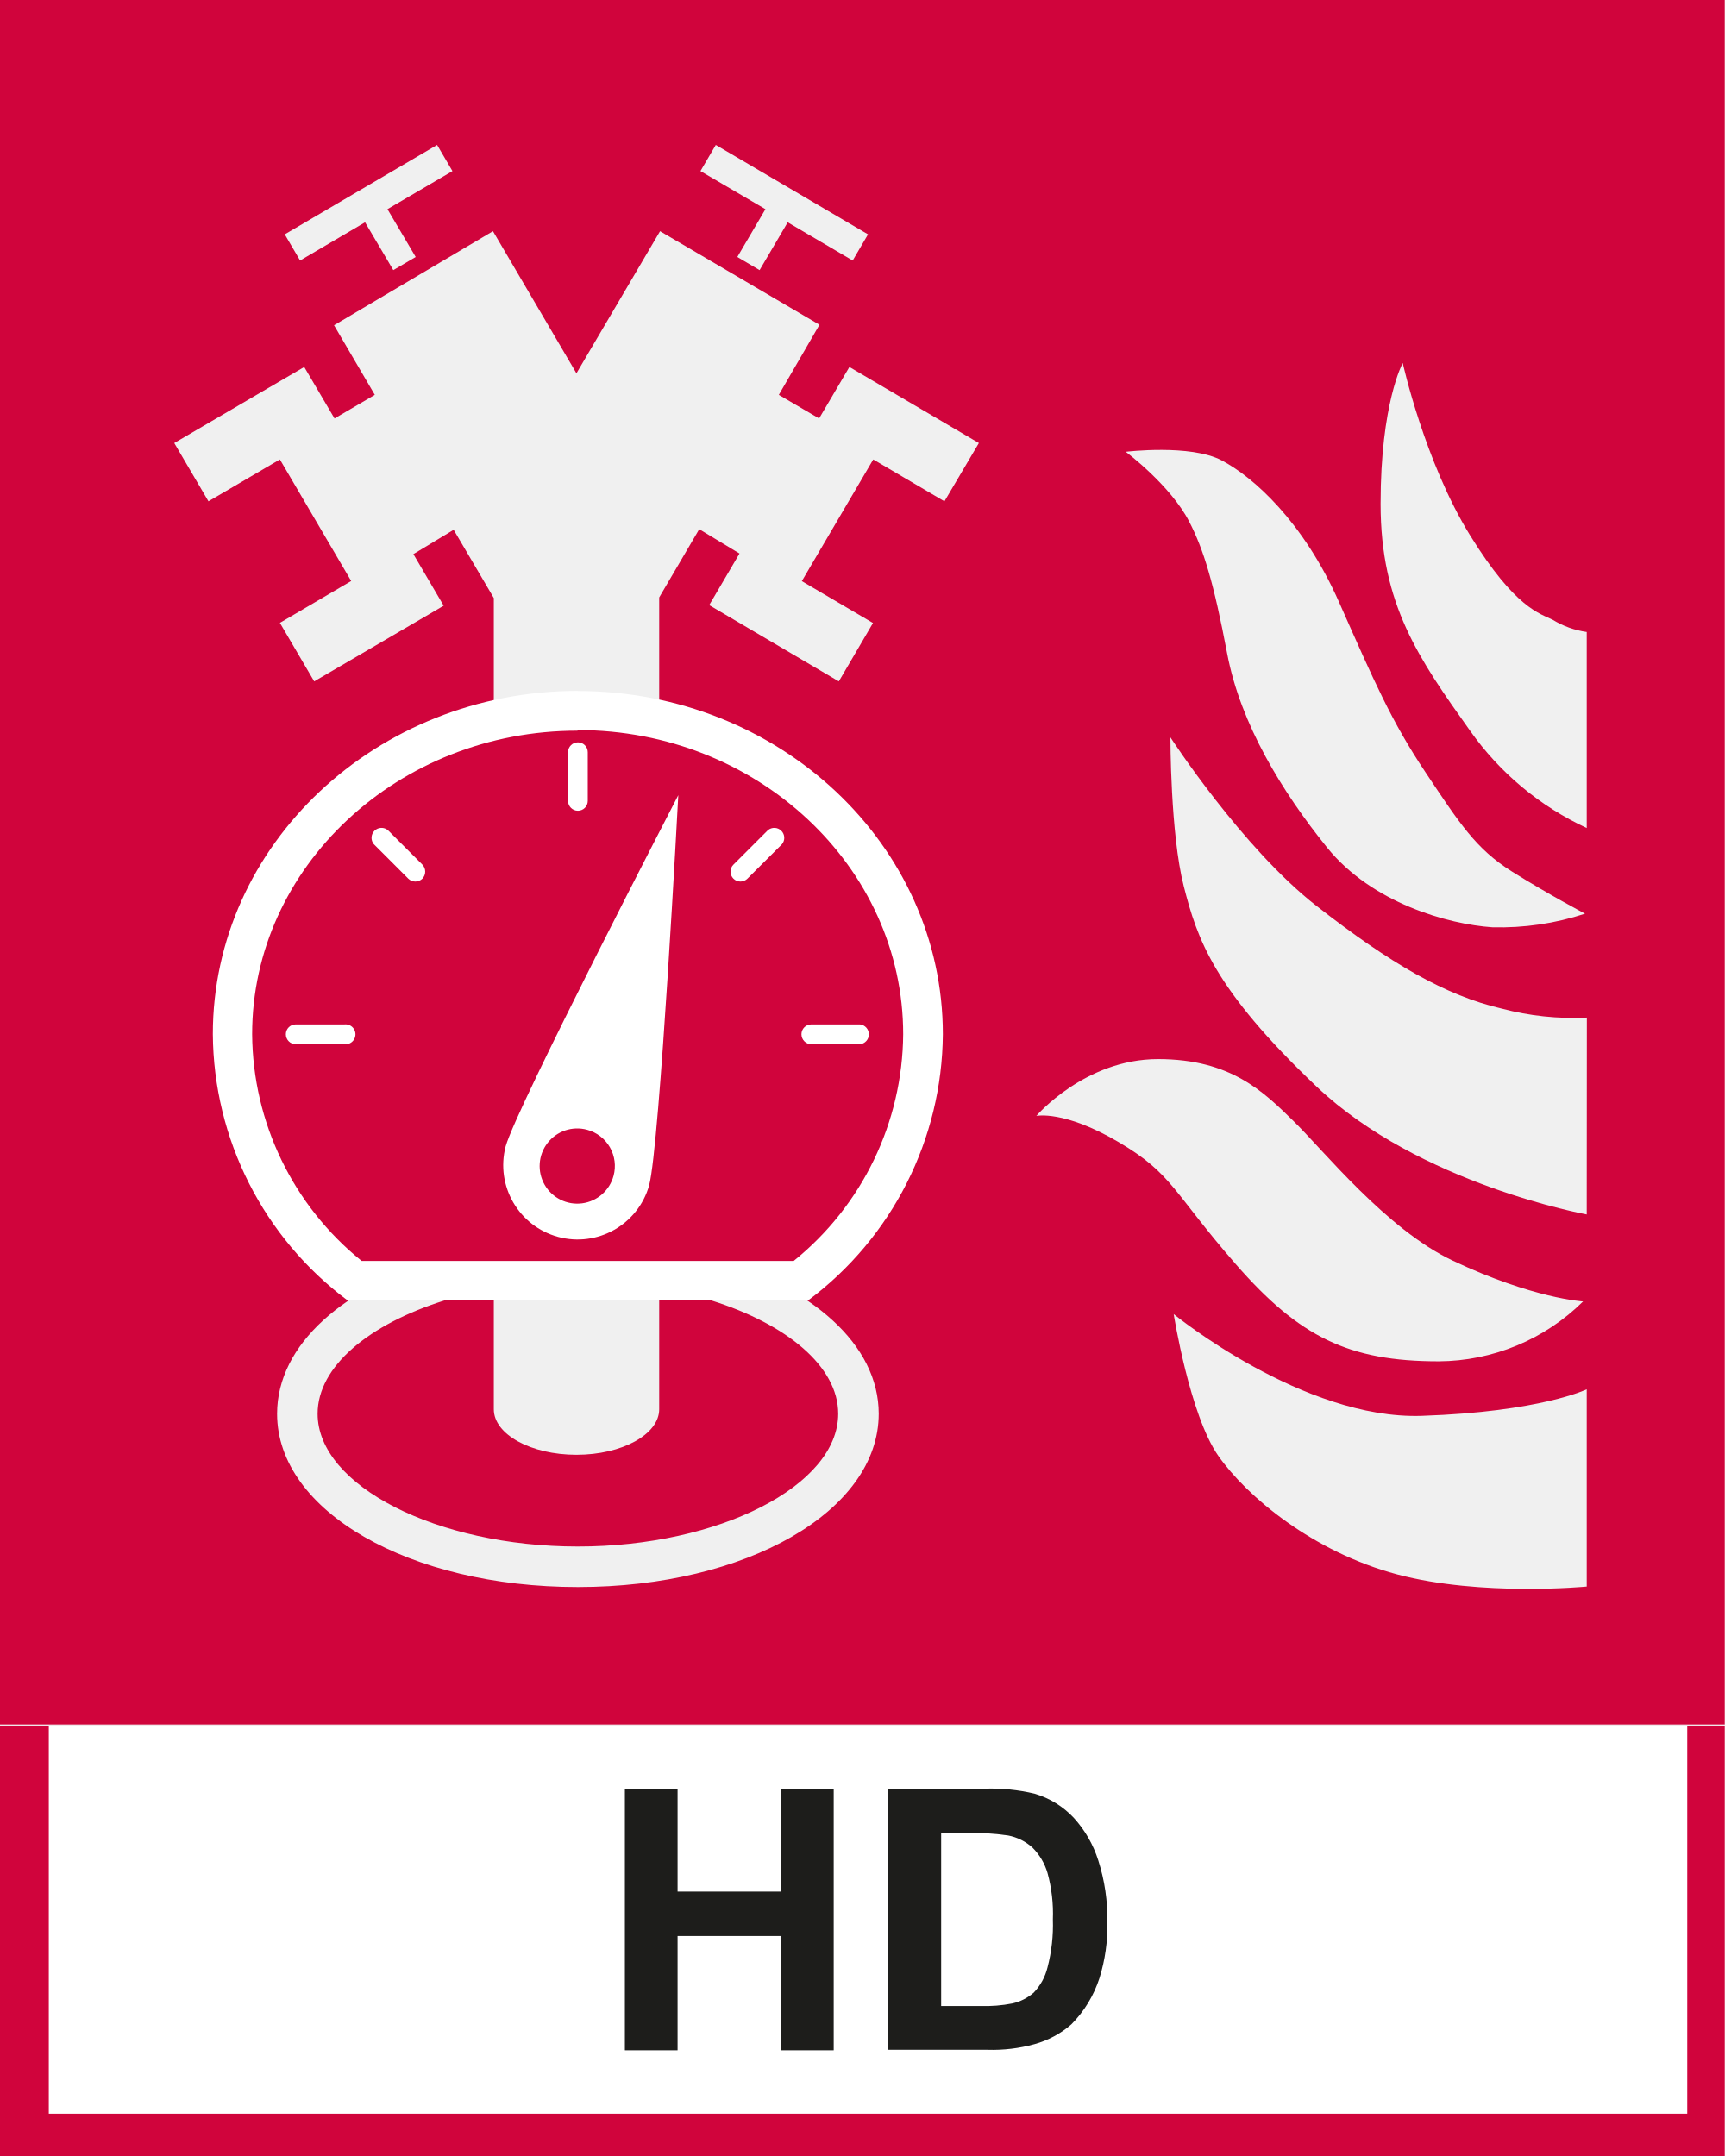
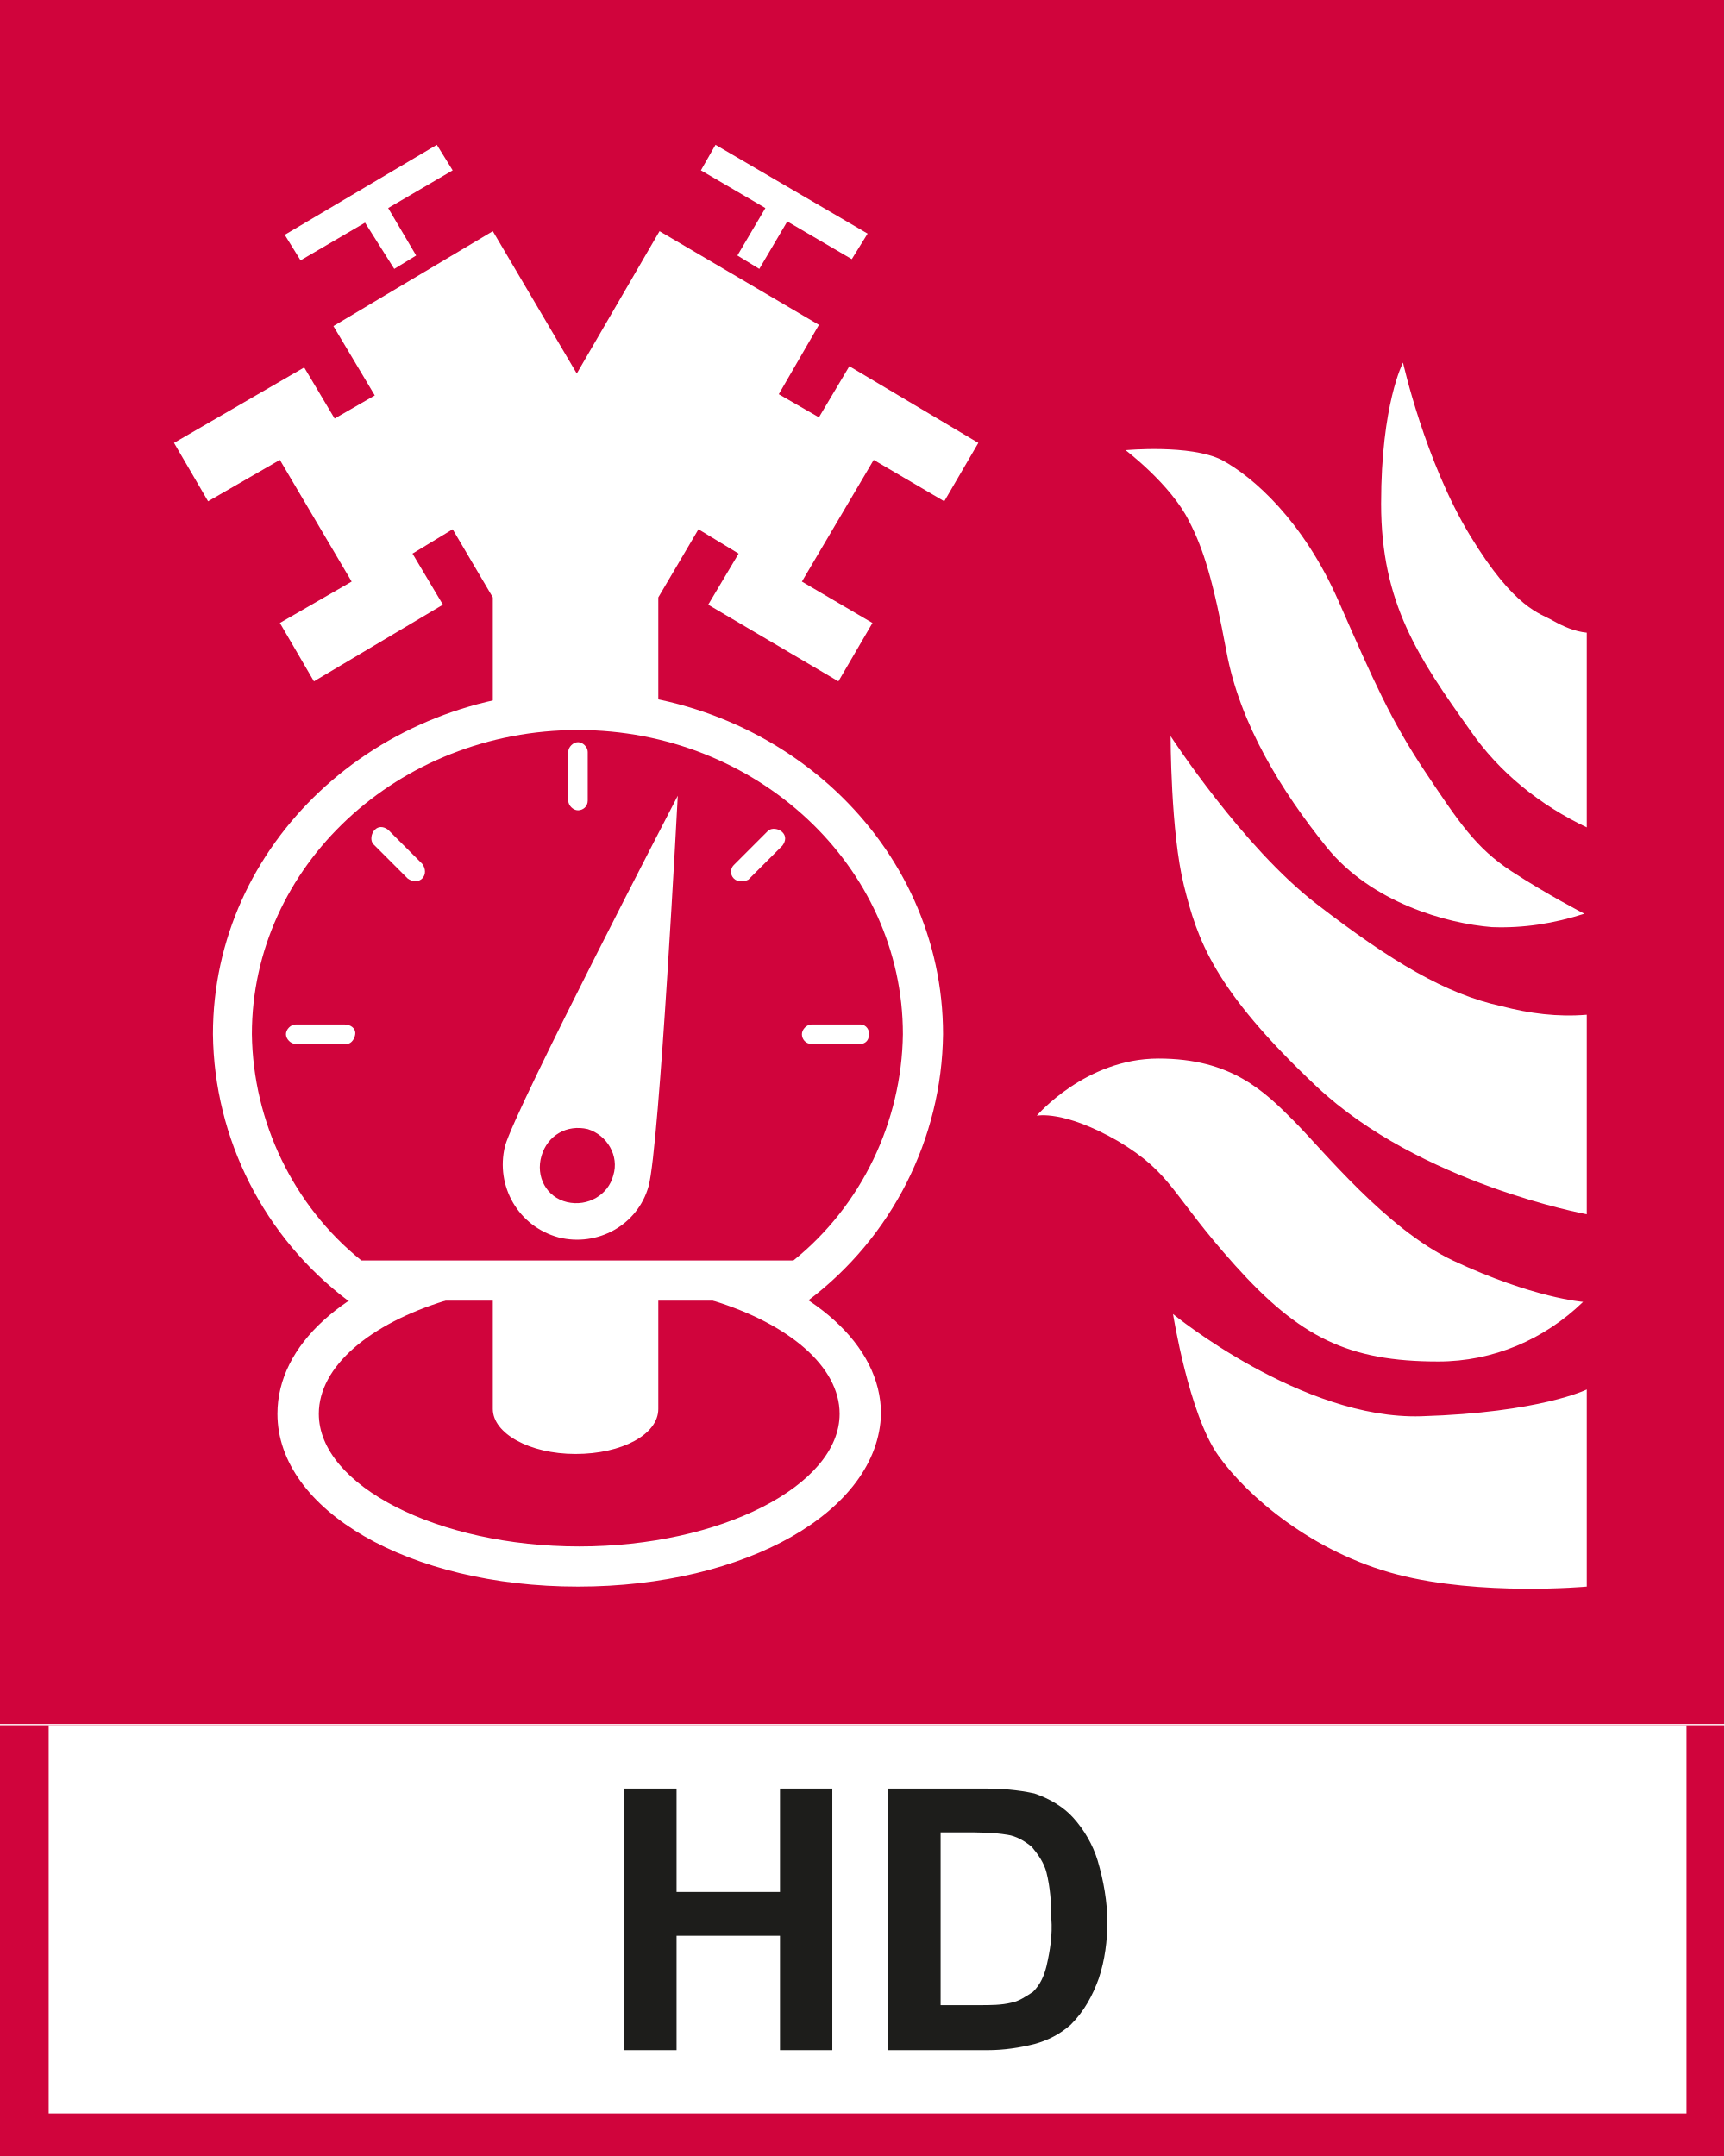
- <svg xmlns="http://www.w3.org/2000/svg" id="Laag_1" data-name="Laag 1" viewBox="0 0 141.73 177.19">
-   <defs>
-     <style>.cls-1,.cls-2{fill:#d0043c;}.cls-1{fill-rule:evenodd;}.cls-3{fill:#fff;}.cls-4{fill:#1d1d1b;}</style>
-   </defs>
-   <path class="cls-1" d="M0,0V141.73H141.73V0ZM100.4,37.84c2.58,1.36,6.69,5,9.63,11.63s4.29,9.77,7.11,14,4.16,6.31,7.11,8.16,6,3.46,6,3.46a22.45,22.45,0,0,1-7.6,1.12c-3.67-.25-9.92-2-13.6-6.56s-7.11-10.14-8.21-15.95-1.93-8.53-3.11-10.82c-1.54-3-5.22-5.75-5.22-5.75S97.83,36.48,100.4,37.84ZM58.82,11.91l12.51,7.35-1.26,2.15-5.34-3.14L62.42,22.2l-1.83-1.08,2.31-3.93-5.34-3.13Zm-22.9,0,1.26,2.15-5.34,3.13,2.32,3.93L32.32,22.2,30,18.27l-5.34,3.14-1.26-2.15ZM47.49,130.43c-13.86,0-24.72-6.25-24.72-14.24,0-5.7,5.54-10.52,13.75-12.81v3.5c-6.19,1.94-10.42,5.42-10.42,9.31,0,5.91,9.8,10.91,21.39,10.91s21.39-5,21.39-10.91c0-3.89-4.23-7.37-10.42-9.31v-3.5c8.21,2.29,13.75,7.11,13.75,12.81C72.21,124.18,61.35,130.43,47.49,130.43ZM77.61,41.2l-5.85-3.44-5.87,10,5.85,3.44L68.93,56,58.28,49.73l2.49-4.24-3.31-2-3.29,5.61v66.72c0,2.06-3.05,3.74-6.8,3.74s-6.79-1.68-6.79-3.74V49.15l-3.3-5.61-3.31,2,2.49,4.24L25.82,56,23,51.19l5.86-3.44L23,37.76,17.13,41.2l-2.81-4.79L25,30.16l2.49,4.23,3.31-1.94-3.35-5.72L40.51,19l6.86,11.68L54.24,19l13.1,7.69L64,32.45l3.31,1.94,2.49-4.23,10.64,6.25ZM91.9,93.85c-4.47-2.63-6.74-2.14-6.74-2.14s4-4.67,10-4.67,8.69,2.71,11.13,5.09,7.63,8.89,13.08,11.47c6.58,3.12,10.72,3.36,10.72,3.36a17,17,0,0,1-11.86,4.92c-7.39,0-11.45-2-16.65-7.95S96.37,96.47,91.9,93.85Zm38.49,36.54s-8.68.84-15.58-1-12.35-6.39-14.7-9.75S96.45,108,96.45,108s10.64,8.69,20.39,8.36,13.55-2.18,13.55-2.18Zm0-30.58s-13.74-2.48-22.2-10.51-9.8-12.12-10.91-16.45-1.1-12.25-1.1-12.25,5.9,9.09,12,13.85,10.64,7.38,15.22,8.44a22.87,22.87,0,0,0,7,.74Zm0-31.76a24.13,24.13,0,0,1-9.59-8c-4.19-5.89-7.35-10.36-7.35-18.64s1.82-11.58,1.82-11.58,1.8,8.12,5.53,14.16,5.77,6.43,6.8,6.95a7.29,7.29,0,0,0,2.79,1Z" transform="translate(0 0)" />
-   <rect class="cls-2" y="141.82" width="141.73" height="35.38" />
-   <rect class="cls-3" x="4.01" y="141.82" width="134.64" height="31.89" />
-   <path class="cls-3" d="M47.49,56.78c-16.56,0-30,12.64-30,28.21a27.54,27.54,0,0,0,11.08,21.89H66.4A27.54,27.54,0,0,0,77.48,85c0-15.57-13.43-28.21-30-28.21Z" transform="translate(0 0)" />
-   <path class="cls-2" d="M47.49,60C62.23,60,74.22,71.24,74.22,85a24.18,24.18,0,0,1-9,18.63H29.72a24.16,24.16,0,0,1-9-18.63c0-13.75,12-24.95,26.73-24.95" transform="translate(0 0)" />
-   <path class="cls-3" d="M47.49,66.63a.81.81,0,0,1-.81-.81v-4a.81.81,0,0,1,1.62,0v4A.81.81,0,0,1,47.49,66.63Z" transform="translate(0 0)" />
-   <path class="cls-3" d="M34.71,72.21a.82.82,0,0,1-1.16,0l-2.83-2.83a.82.82,0,0,1,1.16-1.15l2.83,2.83A.83.83,0,0,1,34.71,72.21Z" transform="translate(0 0)" />
-   <path class="cls-3" d="M60.27,72.21a.81.81,0,0,1,0-1.15l2.83-2.83a.82.82,0,0,1,1.16,1.15l-2.84,2.83A.81.81,0,0,1,60.27,72.21Z" transform="translate(0 0)" />
-   <path class="cls-3" d="M65.86,85a.81.81,0,0,1,.81-.81h4a.82.82,0,0,1,0,1.63h-4A.82.82,0,0,1,65.86,85Z" transform="translate(0 0)" />
-   <path class="cls-3" d="M23.49,85a.81.81,0,0,1,.81-.81h4a.82.82,0,1,1,0,1.63h-4A.82.82,0,0,1,23.49,85Z" transform="translate(0 0)" />
-   <path class="cls-3" d="M41.55,94.22a6.11,6.11,0,0,0,11.79,3.21c.88-3.26,2.4-32.08,2.4-32.08S42.44,91,41.55,94.22Zm8.87,2.41a3.09,3.09,0,1,1-2.17-3.78A3.08,3.08,0,0,1,50.42,96.63Z" transform="translate(0 0)" />
-   <path class="cls-4" d="M51.35,168.5V147h4.33v8.46h8.5V147h4.33V168.5H64.18v-9.39h-8.5v9.39Z" transform="translate(0 0)" />
-   <path class="cls-4" d="M73,147h7.93a15.56,15.56,0,0,1,4.08.41,7.17,7.17,0,0,1,3.24,2,9.42,9.42,0,0,1,2,3.48A15.8,15.8,0,0,1,91,158a14.43,14.43,0,0,1-.65,4.57,9.59,9.59,0,0,1-2.3,3.79A7.71,7.71,0,0,1,85,168a12.89,12.89,0,0,1-3.84.46H73Zm4.34,3.64v14.22h3.23a11.59,11.59,0,0,0,2.63-.21,4,4,0,0,0,1.75-.89,4.55,4.55,0,0,0,1.13-2.07,13.75,13.75,0,0,0,.44-3.94,12.58,12.58,0,0,0-.44-3.82,4.86,4.86,0,0,0-1.23-2.08,4.14,4.14,0,0,0-2-1,19.59,19.59,0,0,0-3.56-.2Z" transform="translate(0 0)" />
+ <svg xmlns="http://www.w3.org/2000/svg" version="1.1" x="0px" y="0px" viewBox="0 0 141.7 177.2" style="enable-background:new 0 0 141.7 177.2;" xml:space="preserve">
+   <style type="text/css">
+ 	.st0{fill:#FFFFFF;}
+ 	.st1{fill-rule:evenodd;clip-rule:evenodd;fill:#D0043C;}
+ 	.st2{fill:#D0043C;}
+ 	.st3{fill:#1D1D1B;}
+ </style>
+   <g id="Laag_2">
+     <rect y="0" class="st0" width="141.7" height="177.2" />
+   </g>
+   <g id="Laag_1">
+     <path class="st1" d="M0,0v141.7h141.7V0H0z M100.4,37.8c2.6,1.4,6.7,5,9.6,11.6s4.3,9.8,7.1,14s4.2,6.3,7.1,8.2s6,3.5,6,3.5   c-2.5,0.8-5,1.2-7.6,1.1c-3.7-0.3-9.9-2-13.6-6.6s-7.1-10.1-8.2-16s-1.9-8.5-3.1-10.8c-1.5-3-5.2-5.8-5.2-5.8S97.8,36.5,100.4,37.8   z M58.8,11.9l12.5,7.3l-1.3,2.1l-5.3-3.1l-2.3,3.9l-1.8-1.1l2.3-3.9l-5.3-3.1L58.8,11.9z M35.9,11.9l1.3,2.1l-5.3,3.1l2.3,3.9   l-1.8,1.1L30,18.3l-5.3,3.1l-1.3-2.1L35.9,11.9z M47.5,130.4c-13.9,0-24.7-6.3-24.7-14.2c0-5.7,5.5-10.5,13.8-12.8v3.5   c-6.2,1.9-10.4,5.4-10.4,9.3c0,5.9,9.8,10.9,21.4,10.9s21.4-5,21.4-10.9c0-3.9-4.2-7.4-10.4-9.3v-3.5c8.2,2.3,13.8,7.1,13.8,12.8   C72.2,124.2,61.3,130.4,47.5,130.4z M77.6,41.2l-5.8-3.4l-5.9,10l5.8,3.4L68.9,56l-10.7-6.3l2.5-4.2l-3.3-2l-3.3,5.6v66.7   c0,2.1-3,3.7-6.8,3.7s-6.8-1.7-6.8-3.7V49.1l-3.3-5.6l-3.3,2l2.5,4.2L25.8,56L23,51.2l5.9-3.4l-5.9-10l-5.9,3.4l-2.8-4.8L25,30.2   l2.5,4.2l3.3-1.9l-3.4-5.7L40.5,19l6.9,11.7L54.2,19l13.1,7.7L64,32.4l3.3,1.9l2.5-4.2l10.6,6.3L77.6,41.2z M91.9,93.8   c-4.5-2.6-6.7-2.1-6.7-2.1s4-4.7,10-4.7s8.7,2.7,11.1,5.1s7.6,8.9,13.1,11.5c6.6,3.1,10.7,3.4,10.7,3.4c-3.2,3.1-7.4,4.9-11.9,4.9   c-7.4,0-11.4-2-16.7-7.9S96.4,96.5,91.9,93.8z M130.4,130.4c0,0-8.7,0.8-15.6-1c-6.9-1.8-12.3-6.4-14.7-9.8S96.4,108,96.4,108   s10.6,8.7,20.4,8.4s13.6-2.2,13.6-2.2V130.4z M130.4,99.8c0,0-13.7-2.5-22.2-10.5s-9.8-12.1-10.9-16.5s-1.1-12.3-1.1-12.3   s5.9,9.1,12,13.8s10.6,7.4,15.2,8.4c2.3,0.6,4.6,0.9,7,0.7L130.4,99.8z M130.4,68c-3.8-1.8-7.2-4.5-9.6-8   c-4.2-5.9-7.3-10.4-7.3-18.6s1.8-11.6,1.8-11.6s1.8,8.1,5.5,14.2s5.8,6.4,6.8,7c0.9,0.5,1.8,0.9,2.8,1V68z" />
+     <rect y="141.8" class="st2" width="141.7" height="35.4" />
+     <rect x="4" y="141.8" class="st0" width="134.6" height="31.9" />
+     <path class="st0" d="M47.5,56.8c-16.6,0-30,12.6-30,28.2c0.1,8.6,4.2,16.7,11.1,21.9h37.8c6.9-5.2,11-13.3,11.1-21.9   C77.5,69.4,64.1,56.8,47.5,56.8L47.5,56.8z" />
+     <path class="st2" d="M47.5,60c14.7,0,26.7,11.2,26.7,25c-0.1,7.2-3.4,14.1-9,18.6H29.7c-5.6-4.5-8.9-11.4-9-18.6   C20.7,71.2,32.7,60,47.5,60" />
+     <path class="st0" d="M47.5,66.6c-0.4,0-0.8-0.4-0.8-0.8v-4c0-0.4,0.4-0.8,0.8-0.8c0.4,0,0.8,0.4,0.8,0.8v4   C48.3,66.3,47.9,66.6,47.5,66.6z" />
+     <path class="st0" d="M34.7,72.2c-0.3,0.3-0.8,0.3-1.2,0c0,0,0,0,0,0l-2.8-2.8c-0.3-0.3-0.2-0.9,0.1-1.2c0.3-0.3,0.7-0.3,1.1,0   l2.8,2.8C35,71.4,35,71.9,34.7,72.2z" />
+     <path class="st0" d="M60.3,72.2c-0.3-0.3-0.3-0.8,0-1.1c0,0,0,0,0,0l2.8-2.8c0.3-0.3,0.9-0.2,1.2,0.1c0.3,0.3,0.3,0.7,0,1.1   l-2.8,2.8C61.1,72.5,60.6,72.5,60.3,72.2C60.3,72.2,60.3,72.2,60.3,72.2z" />
+     <path class="st0" d="M65.9,85c0-0.4,0.4-0.8,0.8-0.8h4c0.5,0,0.8,0.5,0.7,0.9c0,0.4-0.3,0.7-0.7,0.7h-4   C66.2,85.8,65.9,85.4,65.9,85z" />
+     <path class="st0" d="M23.5,85c0-0.4,0.4-0.8,0.8-0.8h4c0.5,0,0.9,0.3,0.9,0.7s-0.3,0.9-0.7,0.9c-0.1,0-0.1,0-0.2,0h-4   C23.9,85.8,23.5,85.4,23.5,85z" />
+     <path class="st0" d="M41.5,94.2c-0.8,3.3,1.1,6.6,4.4,7.5c3.2,0.8,6.5-1,7.4-4.2c0.9-3.3,2.4-32.1,2.4-32.1S42.4,91,41.5,94.2z    M50.4,96.6c-0.4,1.6-2.1,2.6-3.8,2.2S44,96.7,44.5,95s2.1-2.6,3.8-2.2c0,0,0,0,0,0C49.9,93.3,50.9,95,50.4,96.6   C50.4,96.6,50.4,96.6,50.4,96.6z" />
+     <path class="st3" d="M51.3,168.5V147h4.3v8.5h8.5V147h4.3v21.5h-4.3v-9.4h-8.5v9.4H51.3z" />
+     <path class="st3" d="M73,147h7.9c1.4,0,2.7,0.1,4.1,0.4c1.2,0.4,2.4,1.1,3.2,2c0.9,1,1.6,2.2,2,3.5c0.5,1.7,0.8,3.4,0.8,5.1   c0,1.5-0.2,3.1-0.7,4.6c-0.5,1.4-1.2,2.7-2.3,3.8c-0.9,0.8-1.9,1.3-3,1.6c-1.2,0.3-2.5,0.5-3.8,0.5H73V147z M77.3,150.6v14.2h3.2   c0.9,0,1.8,0,2.6-0.2c0.6-0.1,1.2-0.5,1.8-0.9c0.6-0.6,0.9-1.3,1.1-2.1c0.3-1.3,0.5-2.6,0.4-3.9c0-1.3-0.1-2.6-0.4-3.8   c-0.2-0.8-0.7-1.5-1.2-2.1c-0.6-0.5-1.3-0.9-2-1c-1.2-0.2-2.4-0.2-3.6-0.2L77.3,150.6z" />
+   </g>
</svg>
